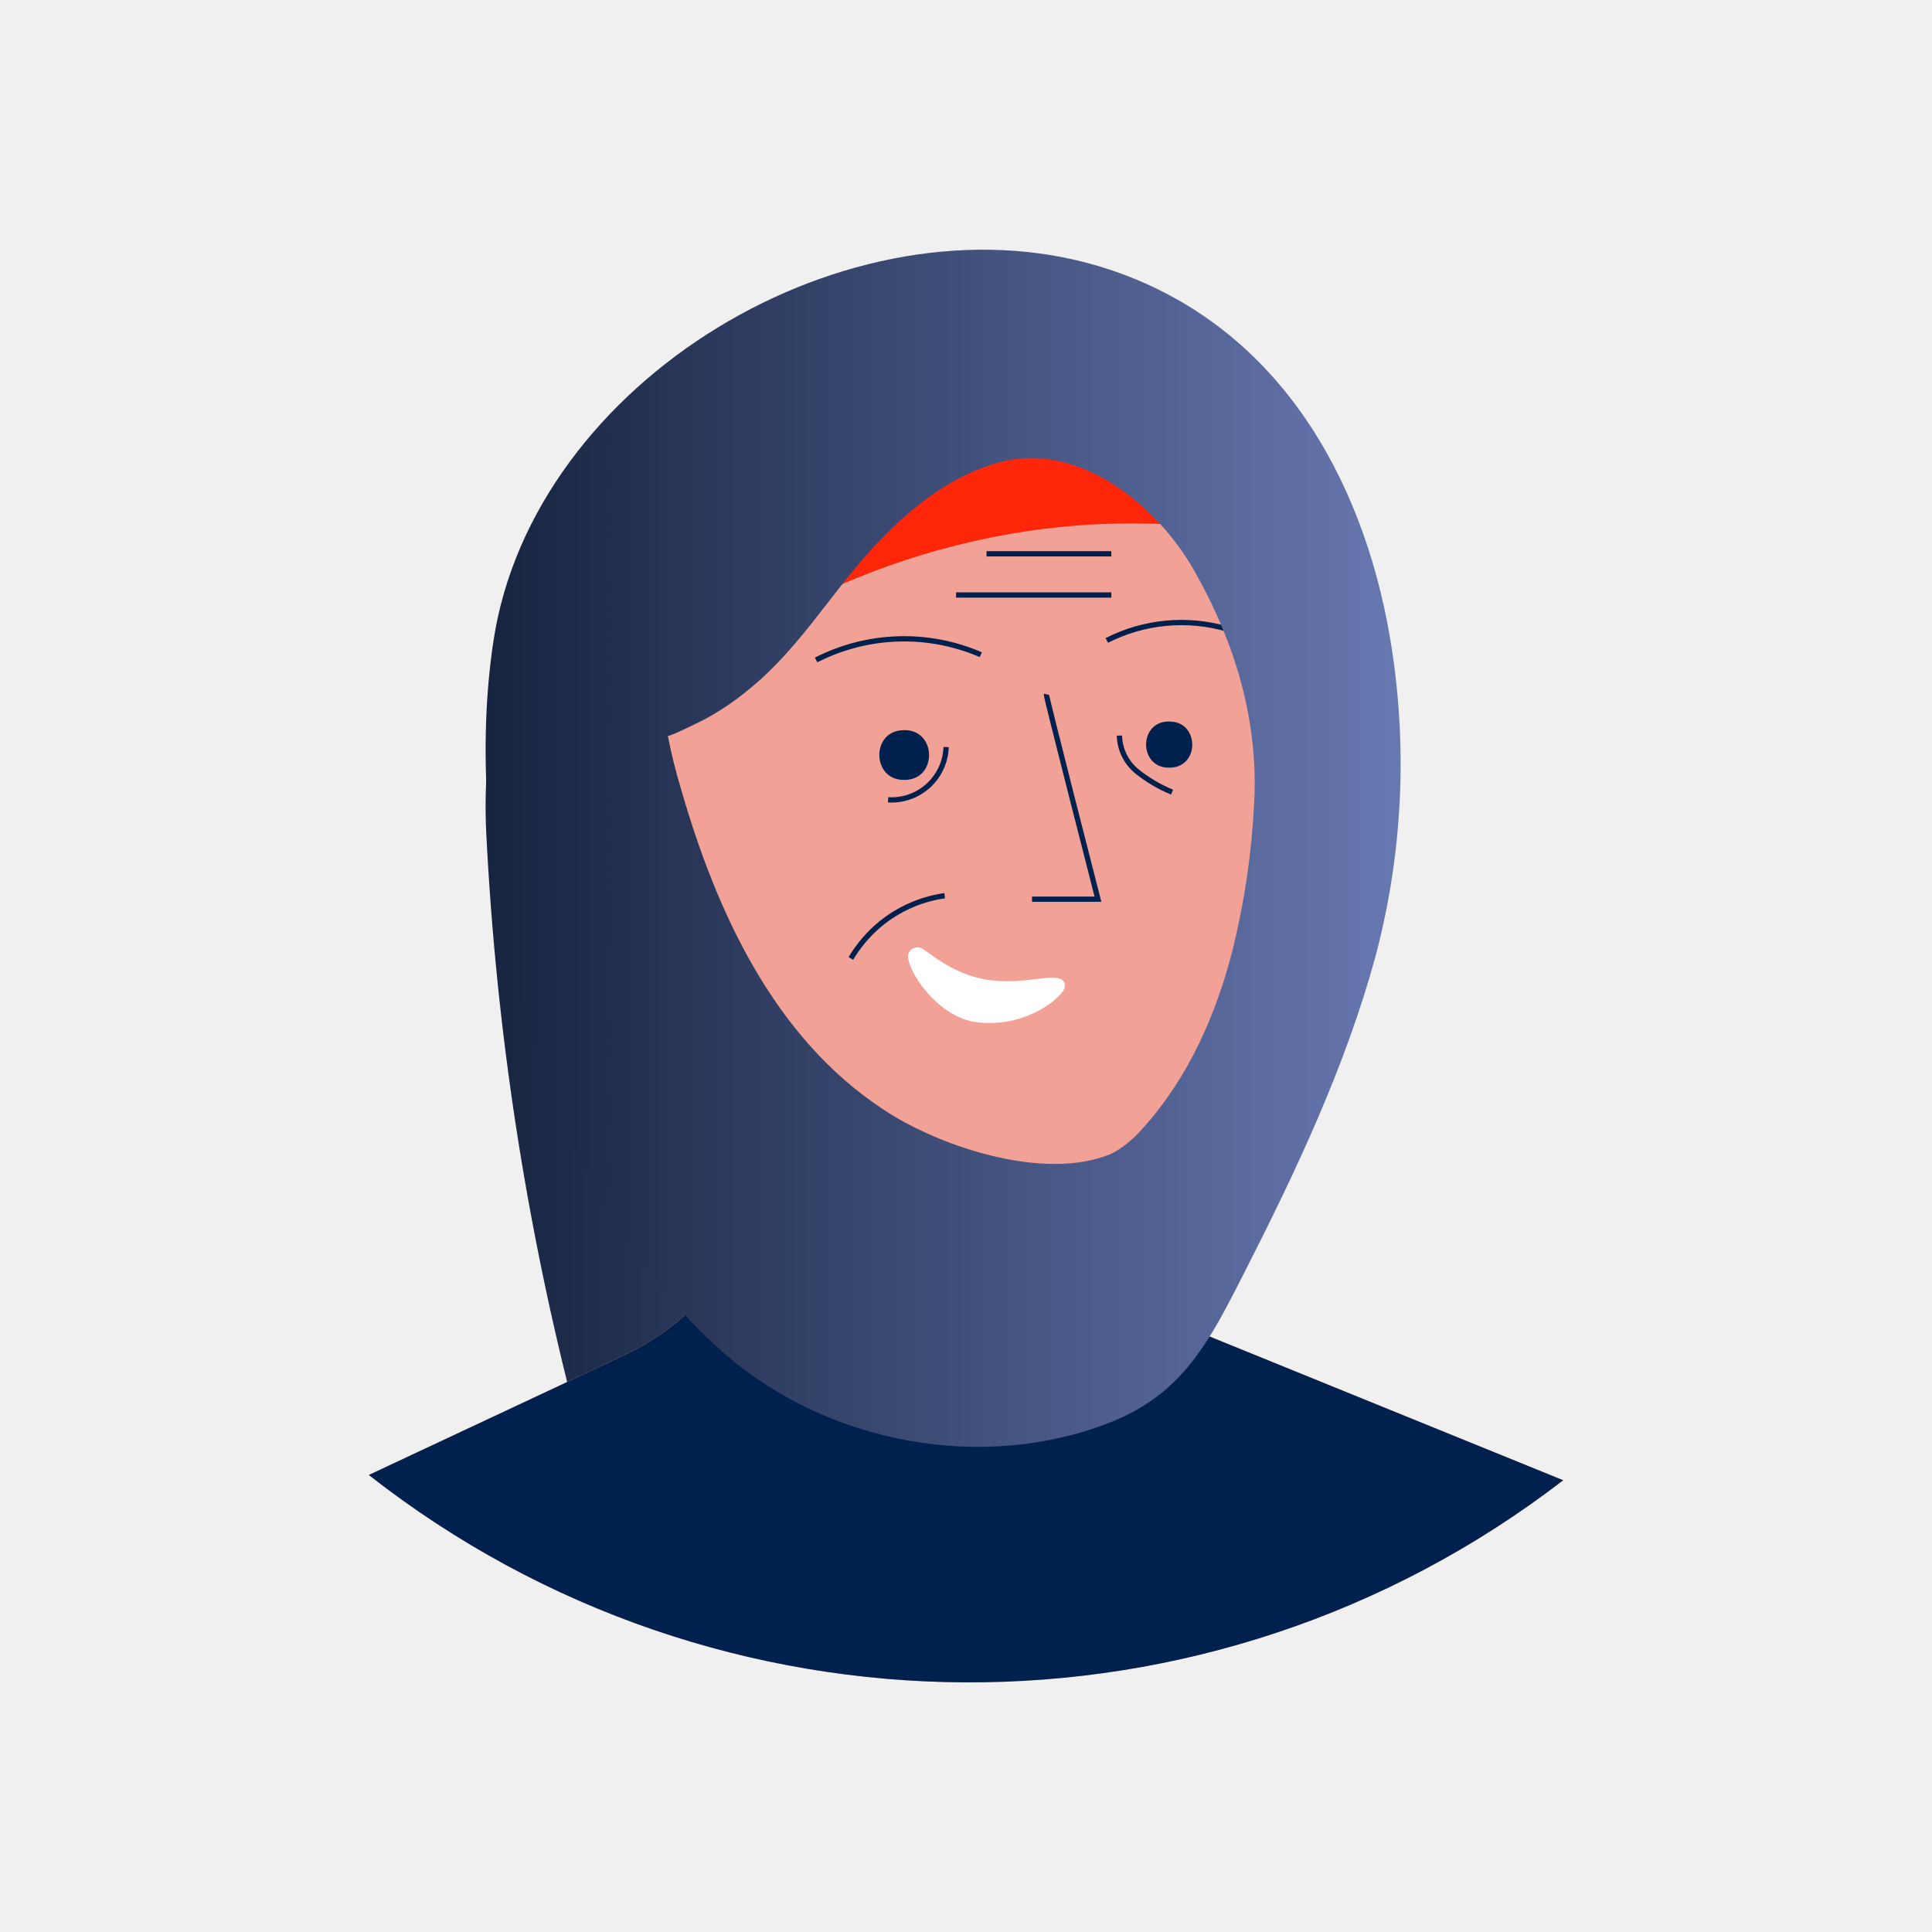
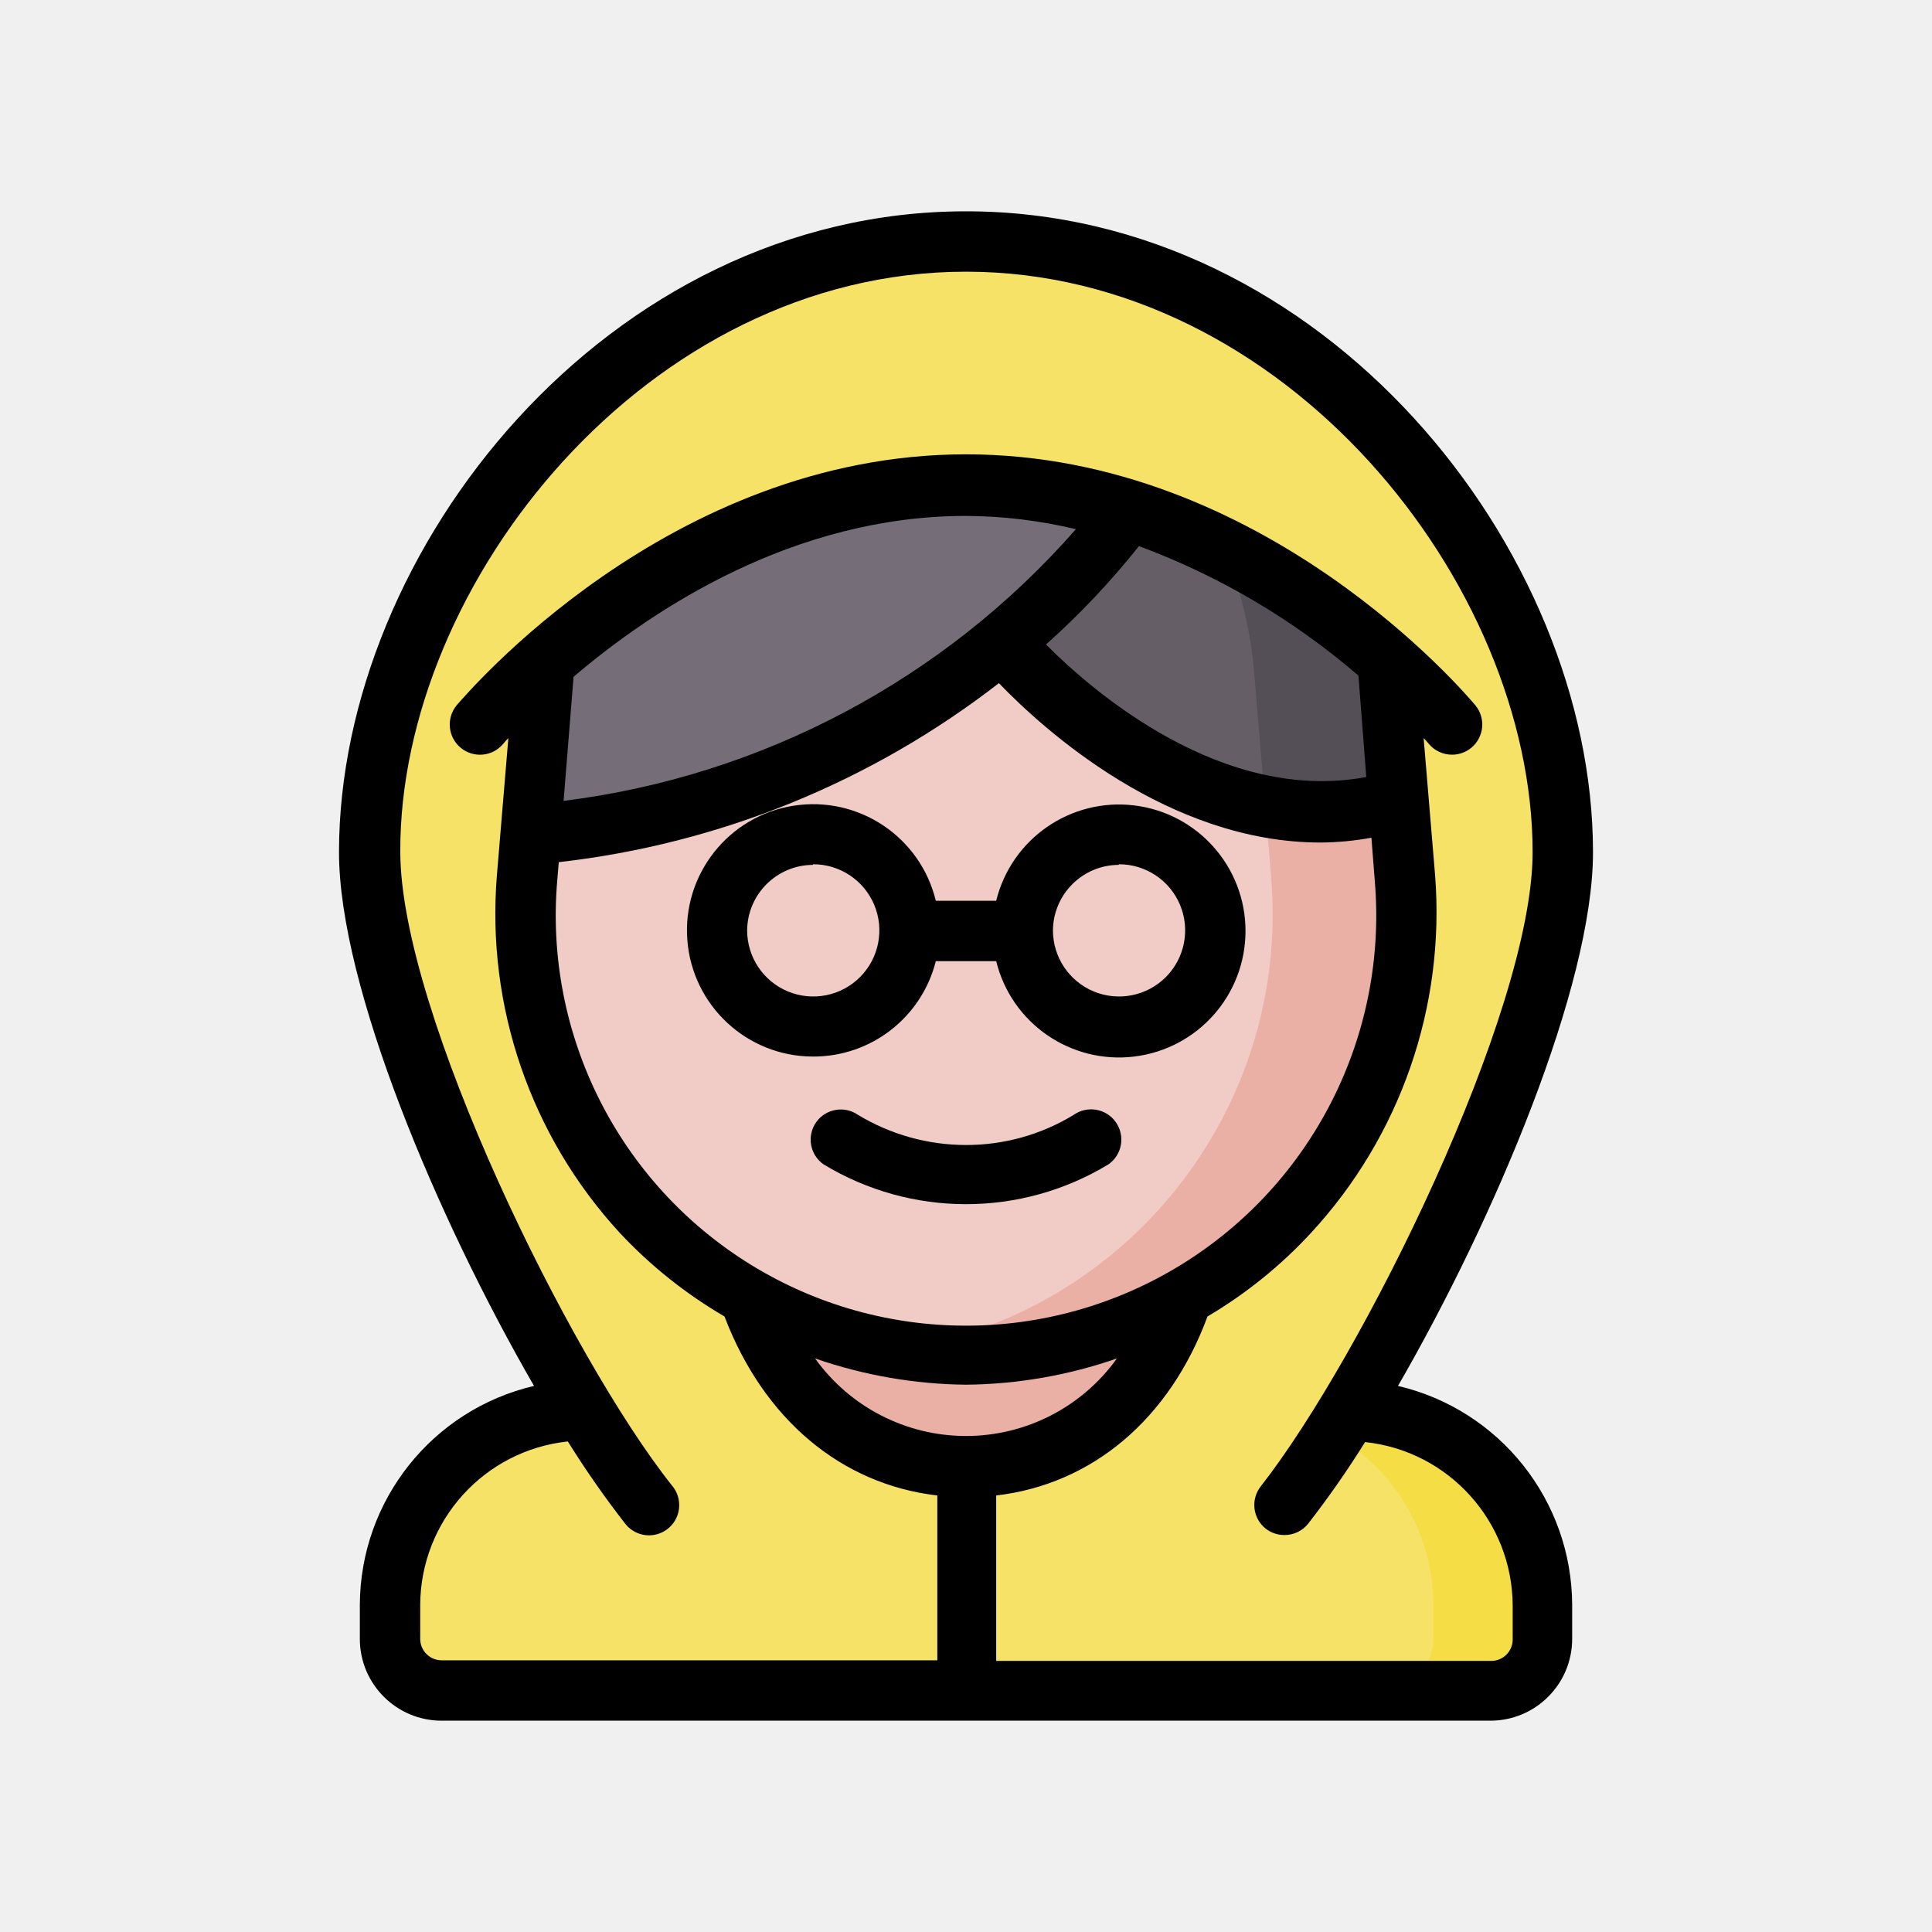
- <svg xmlns="http://www.w3.org/2000/svg" xmlns:xlink="http://www.w3.org/1999/xlink" width="800px" height="800px" viewBox="0 0 366.34 366.34" id="Layer_1" data-name="Layer 1">
+ <svg xmlns="http://www.w3.org/2000/svg" width="800px" height="800px" viewBox="0 0 64 64">
  <defs>
-     <style>.cls-1{fill:url(#linear-gradient);}.cls-2{fill:#f2a196;}.cls-3{fill:#e88870;}.cls-4{fill:#ff2609;}.cls-5{fill:none;stroke:#00214e;stroke-miterlimit:10;}.cls-6{fill:#00214e;}.cls-7{fill:url(#linear-gradient-2);}.cls-8{fill:#ffffff;}</style>
-     <linearGradient id="linear-gradient" x1="92.08" y1="175.29" x2="256.69" y2="175.29" gradientUnits="userSpaceOnUse">
-       <stop offset="0" stop-color="#16243f" />
-       <stop offset="1" stop-color="#6878b1" />
-     </linearGradient>
-     <linearGradient id="linear-gradient-2" x1="92.08" y1="160.85" x2="265.6" y2="160.85" xlink:href="#linear-gradient" />
+     <style>.cls-1{fill:#f6e266;}.cls-2{fill:#f4dd45;}.cls-3{fill:#eaafa5;}.cls-4{fill:#f1cbc6;}.cls-5{fill:#665e66;}.cls-6{fill:#544f57;}.cls-7{fill:#756e78;}</style>
  </defs>
-   <path class="cls-1" d="M219.64,257.41a132.68,132.68,0,0,1-18.6,18c-12,9.51-20.95,8.42-34.94,7.15-16.25-1.47-32.38-4.17-48.58-6.16-2.06-.26-4.26-.58-5.78-2.05-1.32-1.29-1.86-3.2-2.34-5A545.72,545.72,0,0,1,92.2,157.89c-1.78-36.06,16-71.36,49.3-84.59,34.65-13.75,79.73-4.62,100.27,29.78C270.58,151.34,254.67,216.39,219.64,257.41Z" />
-   <path class="cls-2" d="M296.41,280.68a184.56,184.56,0,0,1-226.48-1l48.66-22.81a47.68,47.68,0,0,0,4.35-2.34l1.12-.7c.4-.25.79-.51,1.18-.78a46.54,46.54,0,0,0,14.67-16.47c4-7.55,5.32-15.89,5.38-24.39,0-5.72-.31-11.44-.37-17.17q-.06-4.75-.1-9.51l2,1,5.2,2.69,30.29,5.15,31.12,5.3.94,32,.47,15.87,11.47,4.67,9,3.64Z" />
-   <path class="cls-3" d="M214.35,231.63a60.08,60.08,0,0,1-30.07-2.35c-21.58-7.25-36.11-24.74-37.48-42.76l5.2,2.69,30.29,5.15,31.12,5.3Z" />
-   <circle class="cls-2" cx="115.82" cy="153.5" r="17" />
-   <circle class="cls-3" cx="121.82" cy="151.5" r="17" />
-   <path class="cls-2" d="M238.73,126.71C251.19,169.86,226.94,220,208.47,222c-44.63,5-76.34-17.79-88.79-60.94s4.1-85.81,37-95.3S226.28,83.57,238.73,126.71Z" />
-   <path class="cls-4" d="M238,101.42C233.3,91.55,221.84,87.17,211.37,84c-5.66-1.72-11.47-3.36-17.38-3.18A41.18,41.18,0,0,0,178.25,85c-8.66,4-17.47,9.66-23.92,16.72-3.13,3.42-6,7-9.18,10.43q-2.67,2.85-5.09,5.92c-1.23,1.56-2.63,4.75-4.22,5.84C165.31,103.71,202.77,94.75,238,101.42Z" />
-   <path class="cls-5" d="M198.4,131.65c-.08.35,9.79,38.85,9.79,38.85h-12.5" />
-   <path class="cls-5" d="M209.86,121.44a31.18,31.18,0,0,1,22.85-2.16" />
-   <path class="cls-5" d="M154.75,125.14a36.68,36.68,0,0,1,31.23-1" />
-   <path class="cls-6" d="M296.41,280.68a184.56,184.56,0,0,1-226.48-1l48.66-22.81a46.83,46.83,0,0,0,6.65-3.82c.64-.44,1.28-.9,1.89-1.38a46.35,46.35,0,0,0,12.78-15.09,44.69,44.69,0,0,0,4.64-14.48,28.66,28.66,0,0,0,2.22,1.94,95.14,95.14,0,0,0,19.82,11.26A99,99,0,0,0,177.05,239a93.52,93.52,0,0,0,33,3.49c1.54-.12,3.09-.27,4.63-.38l.15,5.08v.33l12.1,4.92Z" />
-   <path class="cls-7" d="M263,117.79C257,87.32,240,60,208.4,50.49,161,36.27,101.11,72.13,93.58,121.45c-6.75,44.26,9.54,105.66,44.06,135.45,19.58,16.9,48.87,22.28,72.9,12.8,14-5.5,19-15.85,25.4-28.39,9.83-19.29,19.14-39,24.86-59.89A142.57,142.57,0,0,0,263,117.79ZM210.41,218.9c-11.47,4.63-28.46-.46-38.7-6q-2.18-1.19-4.24-2.54c-20.78-13.66-31.66-37.58-38.32-60.7a101.44,101.44,0,0,1-2.52-10.14c.06.32,6.41-2.82,6.88-3.07a50.35,50.35,0,0,0,8.75-5.95c9.87-8.06,15.94-19.15,24.73-28.19,6.42-6.61,13.94-12.47,23-14.77,14.68-3.73,29.39,8.31,36.3,20.39,7.88,13.78,12.42,28.74,11.51,44.65a145.7,145.7,0,0,1-4,27.24c-3.17,12.54-8.45,24.5-17,34a22.7,22.7,0,0,1-4.45,4A11,11,0,0,1,210.41,218.9Z" />
-   <path class="cls-5" d="M168.4,151.66a10.36,10.36,0,0,0,11-10" />
-   <path class="cls-5" d="M212.26,139.48a9.07,9.07,0,0,0,3.3,6.77,26.87,26.87,0,0,0,6.68,3.95" />
-   <path class="cls-5" d="M161.34,181.74a25.4,25.4,0,0,1,4.57-5.65,24.7,24.7,0,0,1,13.22-6.25" />
-   <line class="cls-5" x1="187.06" y1="105.01" x2="210.73" y2="105.01" />
-   <line class="cls-5" x1="181.29" y1="112.82" x2="210.73" y2="112.82" />
-   <path class="cls-8" d="M172.41,180.5a1.86,1.86,0,0,1,2.68-.5c2.08,1.46,5.88,4.56,11.28,5.63,7.36,1.47,13.75-1.48,15.27.42.86,1.07-.19,2.38-2.2,4a19.74,19.74,0,0,1-14.86,3.69c-7.08-1.33-12.4-9.53-12.4-12.44A1.68,1.68,0,0,1,172.41,180.5Z" />
-   <path class="cls-6" d="M171.5,138.45c6.1-.06,6.28,9.26.18,9.43h-.27c-6.11.07-6.29-9.25-.19-9.42h.28Z" />
-   <path class="cls-6" d="M221.73,136.82c5.67-.07,5.84,8.59.17,8.74h-.25c-5.66.06-5.83-8.59-.17-8.75h.25Z" />
+   <g data-name="Winter Avatar" id="Winter_Avatar-27">
+     <path class="cls-1" d="M44.6,46.69a6.47,6.47,0,0,1,6.48,6.48v1.12A1.71,1.71,0,0,1,49.37,56H14.63a1.7,1.7,0,0,1-1.71-1.71V53.17a6.47,6.47,0,0,1,6.48-6.48Z" id="path37815-0-0" />
+     <path class="cls-2" d="M41,46.7a6.46,6.46,0,0,1,6.48,6.47v1.12A1.71,1.71,0,0,1,45.73,56h3.64a1.71,1.71,0,0,0,1.71-1.71V53.17A6.46,6.46,0,0,0,44.6,46.7Z" id="path161541" />
+     <path class="cls-1" d="M42.52,49.83c3.64-4.58,9.25-16.1,9.25-21.6C51.77,18.43,42.92,8,32,8S12.23,18.43,12.23,28.23c0,5.5,5.61,17,9.25,21.6Z" id="path31776-9" />
+     <path class="cls-3" d="M24.76,43c1.13,3.25,3.67,5.66,7.24,5.66s6.1-2.41,7.24-5.66l-2.35-4.28Z" id="path34031-3" />
+     <path class="cls-4" d="M32,9.58A13.93,13.93,0,0,1,46,22.34l.56,6.74a14.59,14.59,0,1,1-29.08,0L18,22.34A14,14,0,0,1,32,9.58Z" id="path22985-3-8-4" />
+     <path class="cls-3" d="M40.94,19.25a14.34,14.34,0,0,1,.61,3.09l.35,4.19.21,2.55A14.59,14.59,0,0,1,29.78,44.7a14.78,14.78,0,0,0,2.22.17A14.59,14.59,0,0,0,46.54,29.08l-.21-2.55Z" id="path101009-9-3-9-4" />
+     <path class="cls-5" d="M40.3,12.26A13.79,13.79,0,0,1,46,22.34l.35,4.19c-7,2.07-13.07-5.2-13.07-5.2l-.73-4.6Z" id="path66719-4" />
+     <path class="cls-6" d="M32,9.58a14.78,14.78,0,0,0-2.22.17,14,14,0,0,1,6.09,2.51,13.79,13.79,0,0,1,5.68,10.08l.35,4.19v.19a9.14,9.14,0,0,0,4.42-.19L46,22.34A13.93,13.93,0,0,0,32,9.58Z" id="path101011-3-6-2-4" />
+     <path class="cls-7" d="M32,9.58A13.94,13.94,0,0,0,18,22.34l-.44,5.31h0A27.3,27.3,0,0,0,40.3,12.26,14.06,14.06,0,0,0,32,9.58Z" id="path22989-5-31-7" />
+     <path class="cls-5" d="M32,9.58a14.55,14.55,0,0,0-2.21.17,14,14,0,0,1,9,5.32,20.05,20.05,0,0,0,1.55-2.81A14,14,0,0,0,32,9.58Z" id="path186167-9-0-6" />
+     <path class="cls-1" d="M15.9,24s6.63-7.95,16.1-7.95,16.1,8,16.1,8a13.14,13.14,0,0,0-1.83-6.09c-2.56-4-8-8.64-14.45-8.64a16,16,0,0,0-12.29,6.46A20.64,20.64,0,0,0,15.9,24Z" id="path31119-4" />
+     <path d="M35.57,36.93a6.84,6.84,0,0,1-3.57,1,6.92,6.92,0,0,1-3.58-1,1,1,0,0,0-1.38.24,1,1,0,0,0,.24,1.4,9.1,9.1,0,0,0,9.44,0,1,1,0,0,0,.24-1.4A1,1,0,0,0,35.57,36.93Z" />
+     <path d="M26.93,35A4.18,4.18,0,0,0,31,31.84h2a4.19,4.19,0,1,0,0-2H31A4.18,4.18,0,1,0,26.93,35Zm10.13-6.37a2.19,2.19,0,1,1-2.18,2.19A2.19,2.19,0,0,1,37.06,28.65Zm-10.13,0a2.19,2.19,0,1,1-2.18,2.19A2.19,2.19,0,0,1,26.93,28.65Z" />
+     <path d="M17.69,45.91a7.48,7.48,0,0,0-5.77,7.26v1.12A2.71,2.71,0,0,0,14.63,57H49.37a2.71,2.71,0,0,0,2.71-2.71V53.17a7.48,7.48,0,0,0-5.77-7.26c3.2-5.54,6.46-13.25,6.46-17.68C52.77,18.21,43.89,7,32,7S11.23,18.21,11.23,28.23C11.23,32.66,14.49,40.37,17.69,45.91ZM45.26,25.74c-4.76.89-9.06-2.83-10.61-4.39a26.45,26.45,0,0,0,3.08-3.26A23.9,23.9,0,0,1,45,22.38v0Zm-26.59.79L19,22.42v0c2.63-2.24,7.29-5.33,13-5.33a16,16,0,0,1,3.64.44A27,27,0,0,1,18.67,26.53Zm-.21,2.63.05-.6a29.13,29.13,0,0,0,14.58-5.93c1.5,1.56,5.62,5.28,10.66,5.28a9.74,9.74,0,0,0,1.68-.16l.11,1.41a13.59,13.59,0,1,1-27.08,0ZM32,45.87A15.67,15.67,0,0,0,37,45a6.15,6.15,0,0,1-10,0A15.74,15.74,0,0,0,32,45.87ZM32,9C42.57,9,50.77,19.34,50.77,28.23c0,5.3-5.65,16.72-9,21a1,1,0,0,0,.16,1.41,1,1,0,0,0,.62.21,1,1,0,0,0,.78-.37,31.75,31.75,0,0,0,1.89-2.71,5.47,5.47,0,0,1,4.89,5.42v1.12a.71.71,0,0,1-.71.71H33V49.54c3.17-.37,5.74-2.52,7-5.93a15.17,15.17,0,0,0,3.43-2.77A15.66,15.66,0,0,0,47.54,29l-.38-4.55a2.29,2.29,0,0,1,.17.19,1,1,0,0,0,.77.36,1,1,0,0,0,.64-.23,1,1,0,0,0,.13-1.41c-.29-.34-7-8.31-16.87-8.31s-16.59,8-16.87,8.31a1,1,0,1,0,1.54,1.28,2.29,2.29,0,0,1,.17-.19L16.46,29a15.62,15.62,0,0,0,4.07,11.84A15.34,15.34,0,0,0,24,43.61c1.3,3.41,3.87,5.56,7.05,5.93V55H14.63a.71.71,0,0,1-.71-.71V53.17a5.47,5.47,0,0,1,4.89-5.42,31.75,31.75,0,0,0,1.89,2.71,1,1,0,1,0,1.56-1.25c-3.37-4.24-9-15.68-9-21C13.23,19.34,21.43,9,32,9Z" />
+   </g>
</svg>
